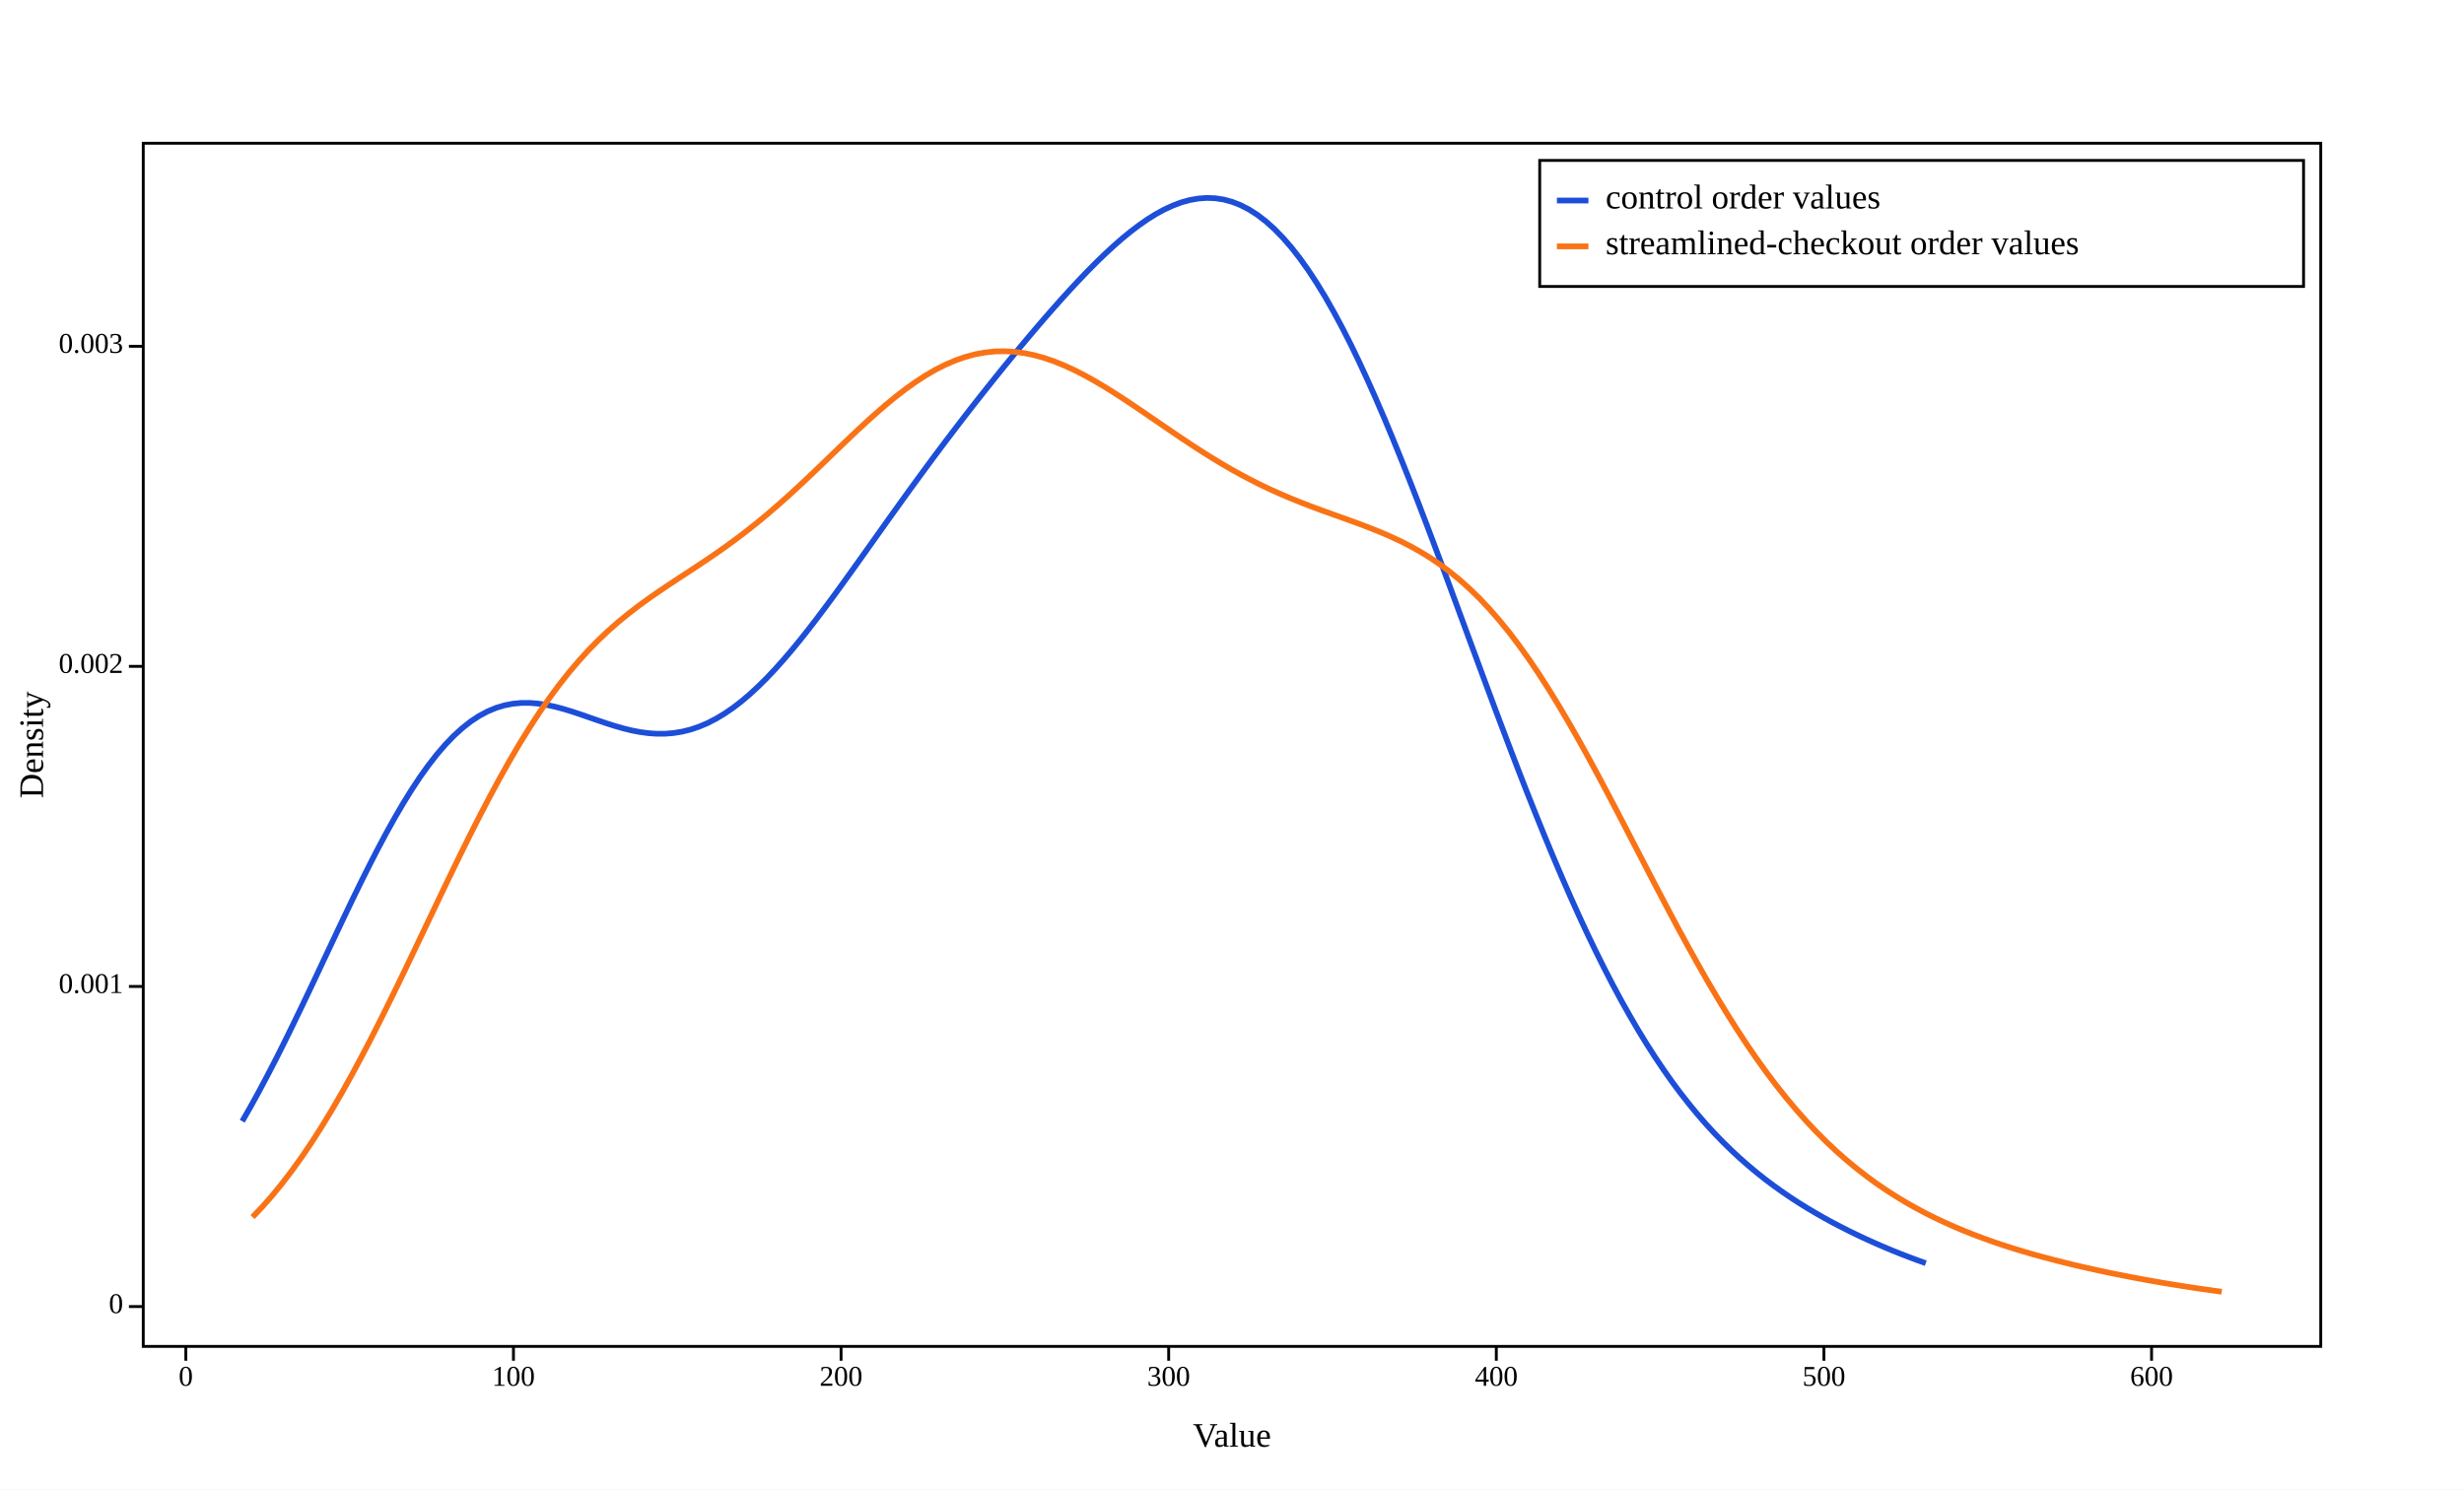
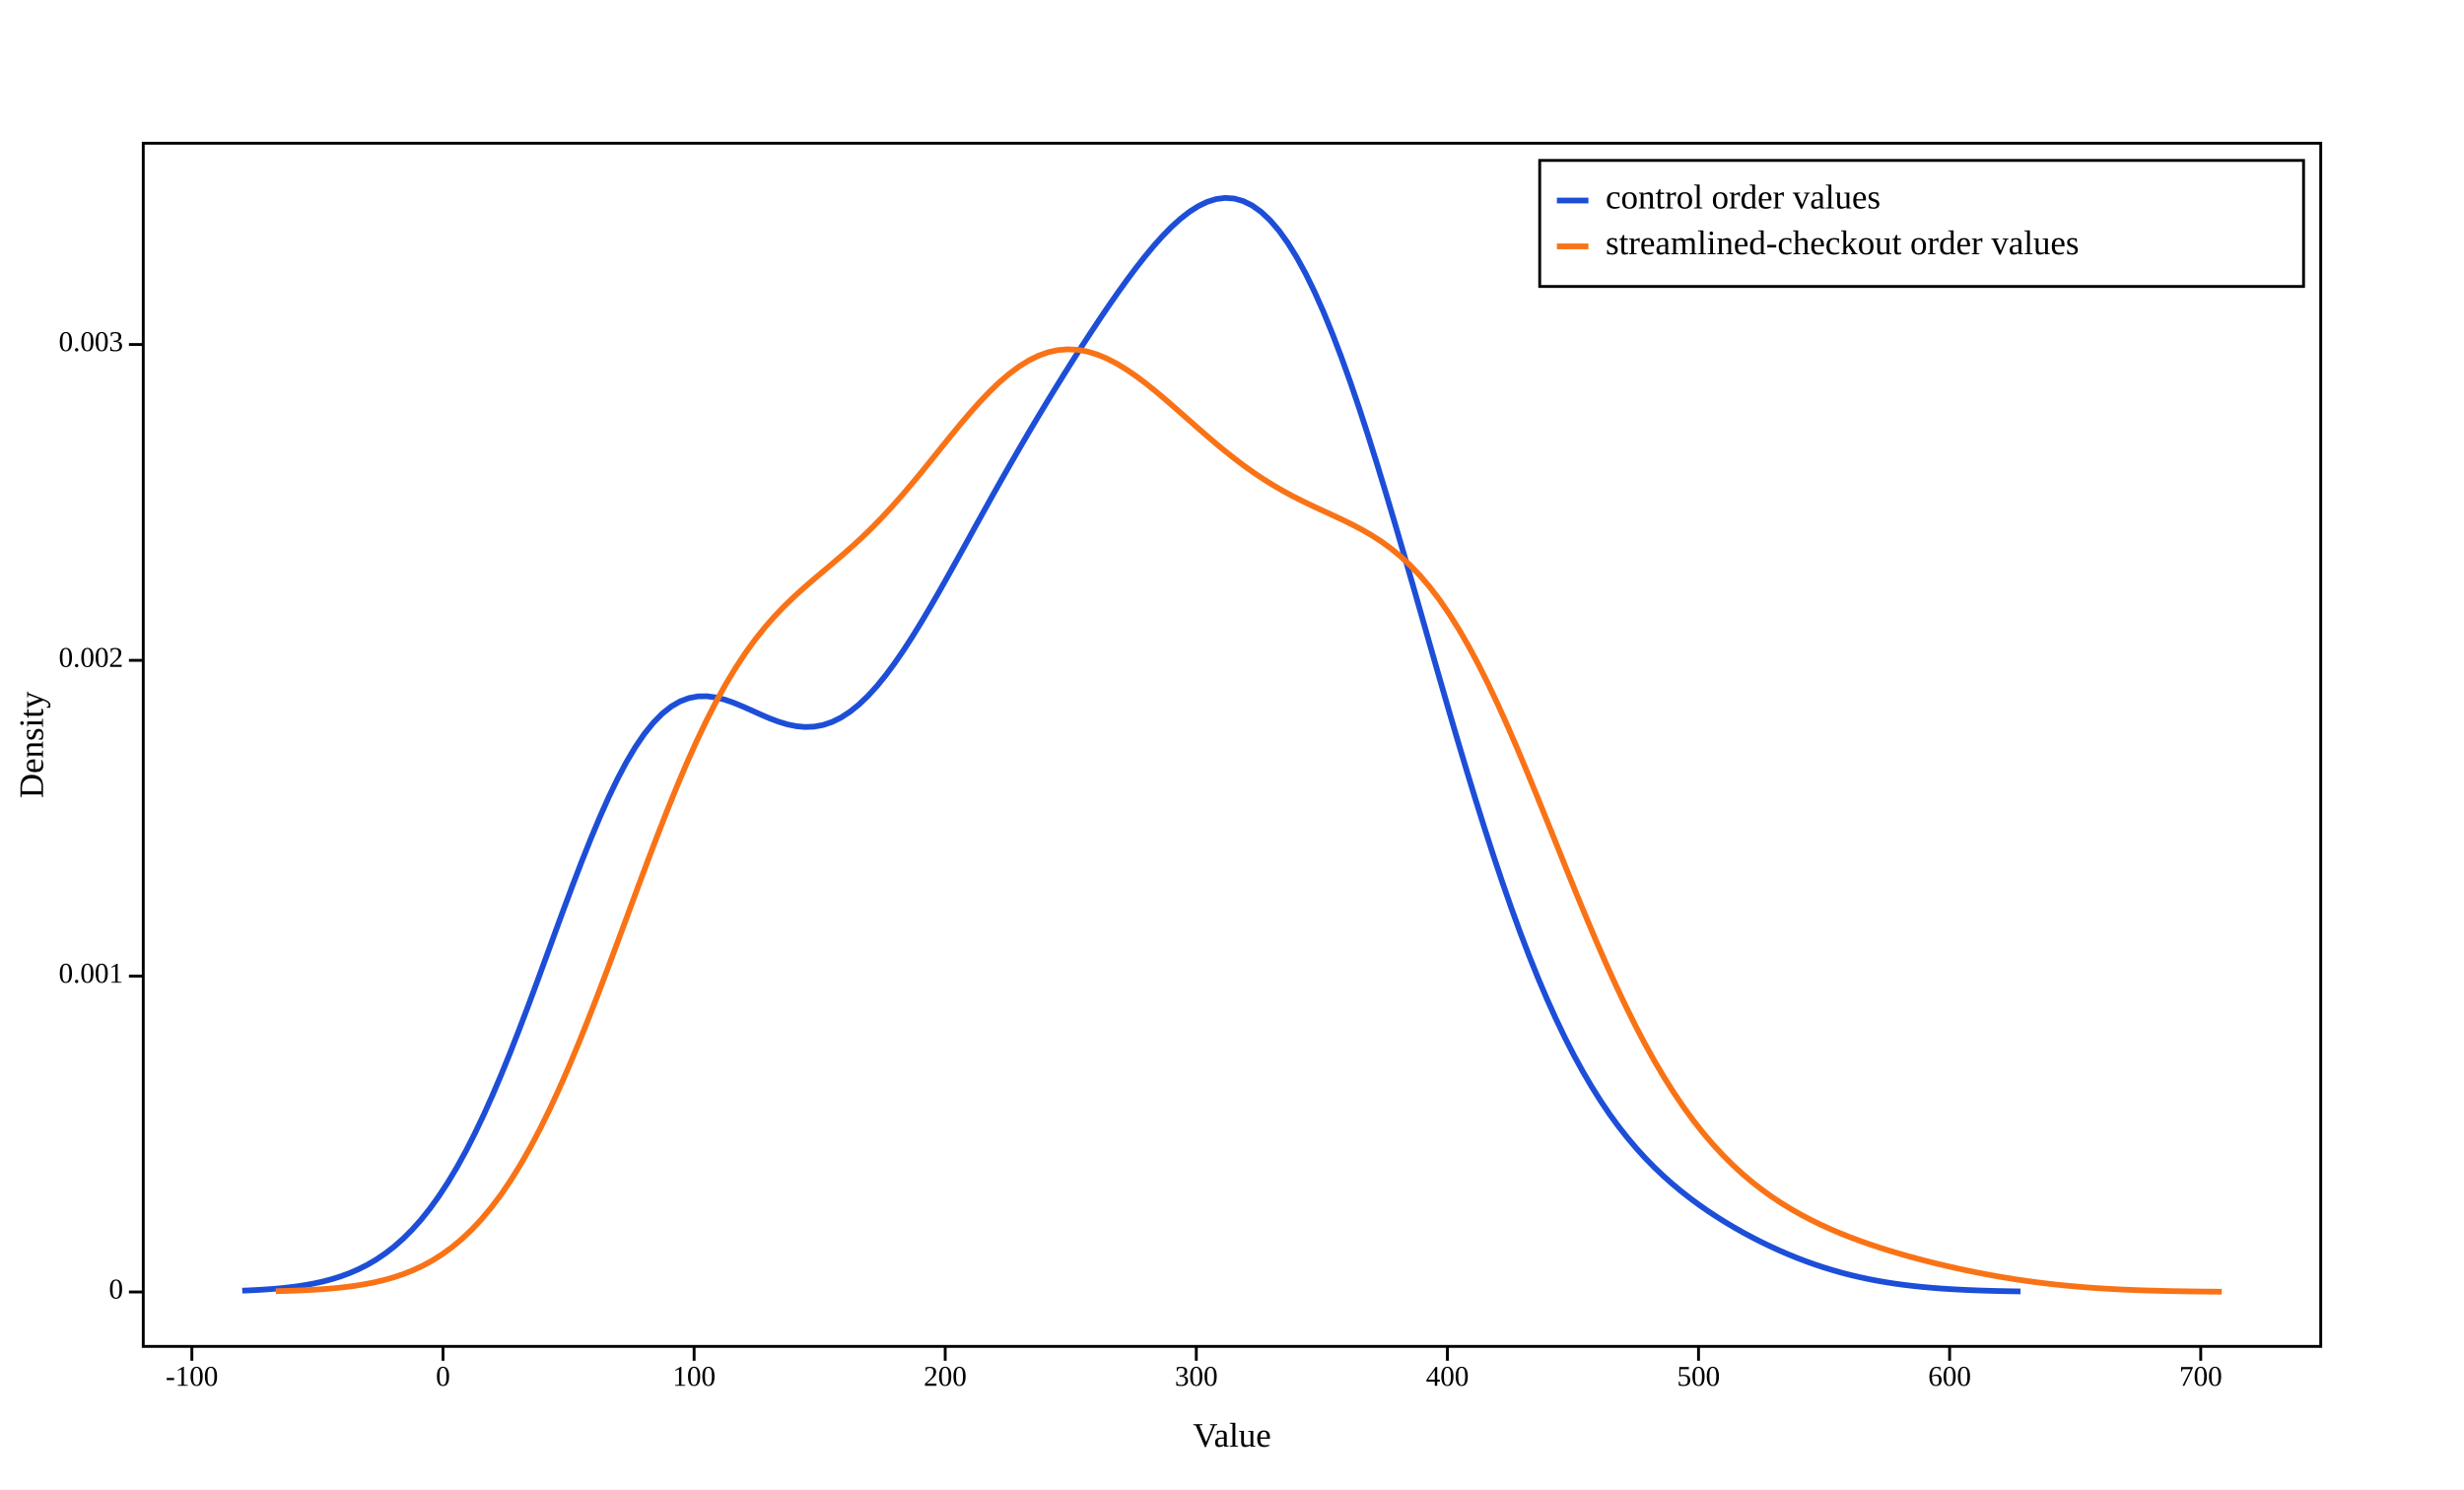
<svg xmlns="http://www.w3.org/2000/svg" width="860" height="520" viewBox="0 0 860 520">
  <rect x="0" y="0" width="860" height="520" fill="#ffffff" />
  <rect x="50" y="50" width="760" height="420" fill="#ffffff" stroke="#000" />
  <clipPath id="dbclip-50-50-760-420">
    <path d="M50 50 L810 50 L810 470 L50 470 Z" />
  </clipPath>
  <g clip-path="url(#dbclip-50-50-760-420)">
-     <polyline fill="none" stroke="#1d4ed8" stroke-width="2" points="84.55,391.40 87.50,386.24 90.45,380.88 93.40,375.32 96.36,369.60 99.31,363.72 102.26,357.71 105.21,351.59 108.17,345.39 111.12,339.13 114.07,332.86 117.03,326.59 119.98,320.35 122.93,314.19 125.88,308.14 128.84,302.22 131.79,296.47 134.74,290.92 137.70,285.61 140.65,280.55 143.60,275.78 146.55,271.31 149.51,267.18 152.46,263.38 155.41,259.95 158.36,256.88 161.32,254.19 164.27,251.87 167.22,249.92 170.18,248.34 173.13,247.11 176.08,246.22 179.03,245.65 181.99,245.37 184.94,245.37 187.89,245.62 190.84,246.08 193.80,246.72 196.75,247.51 199.70,248.41 202.66,249.39 205.61,250.42 208.56,251.44 211.51,252.44 214.47,253.38 217.42,254.23 220.37,254.96 223.32,255.53 226.28,255.93 229.23,256.14 232.18,256.13 235.14,255.88 238.09,255.40 241.04,254.67 243.99,253.67 246.95,252.42 249.90,250.90 252.85,249.13 255.81,247.11 258.76,244.84 261.71,242.34 264.66,239.61 267.62,236.68 270.57,233.55 273.52,230.25 276.47,226.79 279.43,223.18 282.38,219.45 285.33,215.61 288.29,211.68 291.24,207.68 294.19,203.62 297.14,199.52 300.10,195.38 303.05,191.23 306.00,187.08 308.95,182.93 311.91,178.79 314.86,174.68 317.81,170.59 320.77,166.54 323.72,162.52 326.67,158.54 329.62,154.60 332.58,150.71 335.53,146.85 338.48,143.03 341.44,139.26 344.39,135.53 347.34,131.84 350.29,128.18 353.25,124.57 356.20,121.00 359.15,117.48 362.10,114.00 365.06,110.57 368.01,107.20 370.96,103.89 373.92,100.65 376.87,97.49 379.82,94.42 382.77,91.45 385.73,88.60 388.68,85.87 391.63,83.29 394.58,80.87 397.54,78.63 400.49,76.57 403.44,74.73 406.40,73.12 409.35,71.76 412.30,70.65 415.25,69.83 418.21,69.31 421.16,69.09 424.11,69.20 427.07,69.65 430.02,70.45 432.97,71.60 435.92,73.12 438.88,75.01 441.83,77.28 444.78,79.93 447.73,82.95 450.69,86.35 453.64,90.12 456.59,94.26 459.55,98.75 462.50,103.59 465.45,108.77 468.40,114.26 471.36,120.07 474.31,126.17 477.26,132.54 480.21,139.16 483.17,146.02 486.12,153.10 489.07,160.36 492.03,167.80 494.98,175.39 497.93,183.10 500.88,190.92 503.84,198.82 506.79,206.78 509.74,214.78 512.69,222.79 515.65,230.79 518.60,238.77 521.55,246.70 524.51,254.56 527.46,262.33 530.41,270.01 533.36,277.56 536.32,284.98 539.27,292.25 542.22,299.36 545.18,306.30 548.13,313.05 551.08,319.60 554.03,325.96 556.99,332.10 559.94,338.03 562.89,343.75 565.84,349.24 568.80,354.51 571.75,359.56 574.70,364.39 577.66,369.00 580.61,373.39 583.56,377.58 586.51,381.55 589.47,385.33 592.42,388.92 595.37,392.32 598.32,395.54 601.28,398.59 604.23,401.48 607.18,404.22 610.14,406.82 613.09,409.29 616.04,411.63 618.99,413.85 621.95,415.96 624.90,417.98 627.85,419.90 630.81,421.73 633.76,423.48 636.71,425.16 639.66,426.78 642.62,428.32 645.57,429.81 648.52,431.24 651.47,432.62 654.43,433.95 657.38,435.23 660.33,436.47 663.29,437.66 666.24,438.80 669.19,439.90 672.14,440.96" />
-     <polyline fill="none" stroke="#f97316" stroke-width="2" points="88.14,424.87 91.59,421.23 95.05,417.30 98.50,413.08 101.95,408.56 105.41,403.74 108.86,398.63 112.32,393.23 115.77,387.56 119.22,381.62 122.68,375.42 126.13,369.00 129.59,362.37 133.04,355.56 136.49,348.59 139.95,341.50 143.40,334.32 146.85,327.08 150.31,319.83 153.76,312.59 157.22,305.41 160.67,298.31 164.12,291.35 167.58,284.55 171.03,277.94 174.49,271.55 177.94,265.41 181.39,259.53 184.85,253.95 188.30,248.66 191.75,243.68 195.21,239.00 198.66,234.64 202.12,230.57 205.57,226.79 209.02,223.29 212.48,220.03 215.93,217.01 219.39,214.18 222.84,211.53 226.29,209.02 229.75,206.61 233.20,204.29 236.65,202.01 240.11,199.75 243.56,197.48 247.02,195.17 250.47,192.81 253.92,190.36 257.38,187.82 260.83,185.18 264.29,182.44 267.74,179.58 271.19,176.61 274.65,173.54 278.10,170.39 281.55,167.16 285.01,163.87 288.46,160.55 291.92,157.22 295.37,153.90 298.82,150.62 302.28,147.41 305.73,144.30 309.19,141.31 312.64,138.47 316.09,135.81 319.55,133.35 323.00,131.10 326.45,129.09 329.91,127.34 333.36,125.85 336.82,124.63 340.27,123.70 343.72,123.06 347.18,122.69 350.63,122.61 354.09,122.81 357.54,123.27 360.99,123.99 364.45,124.95 367.90,126.13 371.35,127.53 374.81,129.11 378.26,130.87 381.72,132.78 385.17,134.81 388.62,136.95 392.08,139.18 395.53,141.48 398.99,143.82 402.44,146.18 405.89,148.55 409.35,150.91 412.80,153.24 416.25,155.53 419.71,157.76 423.16,159.92 426.62,162.01 430.07,164.01 433.52,165.92 436.98,167.73 440.43,169.46 443.89,171.09 447.34,172.63 450.79,174.09 454.25,175.48 457.70,176.81 461.15,178.09 464.61,179.34 468.06,180.57 471.52,181.81 474.97,183.08 478.42,184.40 481.88,185.79 485.33,187.28 488.79,188.89 492.24,190.65 495.69,192.58 499.15,194.70 502.60,197.04 506.05,199.62 509.51,202.45 512.96,205.54 516.42,208.92 519.87,212.59 523.32,216.55 526.78,220.80 530.23,225.35 533.69,230.19 537.14,235.30 540.59,240.68 544.05,246.31 547.50,252.16 550.95,258.22 554.41,264.45 557.86,270.84 561.32,277.34 564.77,283.93 568.22,290.58 571.68,297.26 575.13,303.93 578.59,310.57 582.04,317.14 585.49,323.62 588.95,329.98 592.40,336.20 595.85,342.26 599.31,348.14 602.76,353.82 606.22,359.29 609.67,364.55 613.12,369.58 616.58,374.39 620.03,378.96 623.49,383.30 626.94,387.41 630.39,391.30 633.85,394.97 637.30,398.43 640.75,401.69 644.21,404.75 647.66,407.62 651.12,410.32 654.57,412.86 658.02,415.23 661.48,417.46 664.93,419.56 668.39,421.52 671.84,423.37 675.29,425.10 678.75,426.73 682.20,428.27 685.65,429.72 689.11,431.09 692.56,432.38 696.02,433.61 699.47,434.77 702.92,435.87 706.38,436.92 709.83,437.92 713.29,438.87 716.74,439.78 720.19,440.66 723.65,441.50 727.10,442.31 730.55,443.08 734.01,443.83 737.46,444.55 740.92,445.24 744.37,445.92 747.82,446.56 751.28,447.19 754.73,447.79 758.19,448.36 761.64,448.92 765.09,449.45 768.55,449.96 772.00,450.45 775.45,450.91" />
+     <polyline fill="none" stroke="#1d4ed8" stroke-width="2" points="84.55,450.54 87.66,450.41 90.78,450.25 93.90,450.04 97.02,449.79 100.14,449.47 103.26,449.09 106.38,448.62 109.50,448.05 112.62,447.37 115.74,446.55 118.85,445.58 121.97,444.43 125.09,443.08 128.21,441.51 131.33,439.68 134.45,437.57 137.57,435.16 140.69,432.41 143.81,429.30 146.93,425.81 150.04,421.91 153.16,417.58 156.28,412.82 159.40,407.61 162.52,401.95 165.64,395.84 168.76,389.30 171.88,382.35 175.00,375.01 178.12,367.32 181.23,359.34 184.35,351.12 187.47,342.71 190.59,334.20 193.71,325.65 196.83,317.15 199.95,308.79 203.07,300.64 206.19,292.80 209.31,285.34 212.42,278.34 215.54,271.87 218.66,265.99 221.78,260.74 224.90,256.17 228.02,252.29 231.14,249.12 234.26,246.64 237.38,244.83 240.50,243.67 243.62,243.09 246.73,243.04 249.85,243.46 252.97,244.24 256.09,245.32 259.21,246.61 262.33,247.99 265.45,249.40 268.57,250.74 271.69,251.91 274.81,252.86 277.92,253.50 281.04,253.78 284.16,253.65 287.28,253.08 290.40,252.03 293.52,250.50 296.64,248.47 299.76,245.97 302.88,242.99 306.00,239.57 309.11,235.75 312.23,231.54 315.35,227.01 318.47,222.19 321.59,217.12 324.71,211.86 327.83,206.44 330.95,200.91 334.07,195.31 337.19,189.67 340.30,184.01 343.42,178.38 346.54,172.78 349.66,167.24 352.78,161.76 355.90,156.35 359.02,151.02 362.14,145.77 365.26,140.59 368.38,135.49 371.49,130.47 374.61,125.52 377.73,120.65 380.85,115.87 383.97,111.17 387.09,106.57 390.21,102.09 393.33,97.75 396.45,93.57 399.57,89.59 402.68,85.83 405.80,82.35 408.92,79.17 412.04,76.35 415.16,73.92 418.28,71.94 421.40,70.44 424.52,69.48 427.64,69.09 430.76,69.31 433.87,70.17 436.99,71.70 440.11,73.91 443.23,76.83 446.35,80.45 449.47,84.78 452.59,89.82 455.71,95.53 458.83,101.91 461.95,108.93 465.06,116.55 468.18,124.72 471.30,133.42 474.42,142.58 477.54,152.16 480.66,162.10 483.78,172.34 486.90,182.84 490.02,193.52 493.14,204.32 496.26,215.21 499.37,226.10 502.49,236.96 505.61,247.73 508.73,258.36 511.85,268.80 514.97,279.01 518.09,288.95 521.21,298.59 524.33,307.90 527.45,316.85 530.56,325.42 533.68,333.59 536.80,341.36 539.92,348.71 543.04,355.64 546.16,362.16 549.28,368.27 552.40,373.98 555.52,379.31 558.64,384.27 561.75,388.88 564.87,393.16 567.99,397.13 571.11,400.82 574.23,404.25 577.35,407.44 580.47,410.41 583.59,413.19 586.71,415.79 589.83,418.23 592.94,420.53 596.06,422.70 599.18,424.76 602.30,426.71 605.42,428.56 608.54,430.32 611.66,431.99 614.78,433.58 617.90,435.08 621.02,436.51 624.13,437.85 627.25,439.12 630.37,440.31 633.49,441.42 636.61,442.45 639.73,443.41 642.85,444.29 645.97,445.10 649.09,445.83 652.21,446.50 655.32,447.10 658.44,447.64 661.56,448.12 664.68,448.54 667.80,448.91 670.92,449.24 674.04,449.52 677.16,449.77 680.28,449.98 683.40,450.15 686.51,450.31 689.63,450.43 692.75,450.54 695.87,450.63 698.99,450.70 702.11,450.76 705.23,450.81" />
+     <polyline fill="none" stroke="#f97316" stroke-width="2" points="96.26,450.73 99.67,450.64 103.08,450.53 106.50,450.38 109.91,450.20 113.32,449.97 116.73,449.69 120.15,449.33 123.56,448.89 126.97,448.35 130.39,447.70 133.80,446.90 137.21,445.95 140.63,444.81 144.04,443.47 147.45,441.89 150.87,440.04 154.28,437.89 157.69,435.42 161.10,432.59 164.52,429.37 167.93,425.74 171.34,421.67 174.76,417.15 178.17,412.15 181.58,406.66 185.00,400.69 188.41,394.23 191.82,387.30 195.23,379.92 198.65,372.12 202.06,363.94 205.47,355.42 208.89,346.62 212.30,337.61 215.71,328.45 219.13,319.22 222.54,309.99 225.95,300.86 229.37,291.88 232.78,283.14 236.19,274.71 239.60,266.65 243.02,259.00 246.43,251.82 249.84,245.12 253.26,238.93 256.67,233.25 260.08,228.06 263.50,223.34 266.91,219.06 270.32,215.17 273.74,211.60 277.15,208.31 280.56,205.22 283.97,202.27 287.39,199.39 290.80,196.51 294.21,193.59 297.63,190.57 301.04,187.42 304.45,184.10 307.87,180.60 311.28,176.92 314.69,173.07 318.10,169.07 321.52,164.94 324.93,160.73 328.34,156.49 331.76,152.26 335.17,148.11 338.58,144.10 342.00,140.27 345.41,136.70 348.82,133.42 352.24,130.49 355.65,127.96 359.06,125.84 362.47,124.16 365.89,122.95 369.30,122.20 372.71,121.93 376.13,122.10 379.54,122.72 382.95,123.75 386.37,125.17 389.78,126.93 393.19,129.01 396.61,131.35 400.02,133.91 403.43,136.66 406.84,139.53 410.26,142.50 413.67,145.51 417.08,148.52 420.50,151.51 423.91,154.43 427.32,157.26 430.74,159.97 434.15,162.55 437.56,164.98 440.97,167.26 444.39,169.38 447.80,171.36 451.21,173.20 454.63,174.93 458.04,176.57 461.45,178.15 464.87,179.72 468.28,181.31 471.69,182.97 475.11,184.76 478.52,186.72 481.93,188.90 485.34,191.37 488.76,194.16 492.17,197.31 495.58,200.88 499.00,204.89 502.41,209.37 505.82,214.33 509.24,219.77 512.65,225.69 516.06,232.08 519.48,238.91 522.89,246.14 526.30,253.73 529.71,261.62 533.13,269.77 536.54,278.10 539.95,286.54 543.37,295.04 546.78,303.53 550.19,311.93 553.61,320.20 557.02,328.28 560.43,336.11 563.85,343.66 567.26,350.89 570.67,357.78 574.08,364.31 577.50,370.46 580.91,376.23 584.32,381.62 587.74,386.65 591.15,391.31 594.56,395.63 597.98,399.62 601.39,403.30 604.80,406.69 608.21,409.82 611.63,412.70 615.04,415.35 618.45,417.80 621.87,420.06 625.28,422.14 628.69,424.07 632.11,425.86 635.52,427.53 638.93,429.08 642.35,430.53 645.76,431.88 649.17,433.16 652.58,434.36 656.00,435.50 659.41,436.57 662.82,437.59 666.24,438.57 669.65,439.49 673.06,440.38 676.48,441.22 679.89,442.03 683.30,442.80 686.72,443.53 690.13,444.22 693.54,444.88 696.95,445.50 700.37,446.08 703.78,446.62 707.19,447.12 710.61,447.59 714.02,448.01 717.43,448.40 720.85,448.75 724.26,449.07 727.67,449.35 731.08,449.60 734.50,449.82 737.91,450.01 741.32,450.18 744.74,450.32 748.15,450.44 751.56,450.54 754.98,450.63 758.39,450.70 761.80,450.76 765.22,450.81 768.63,450.85 772.04,450.88 775.45,450.91" />
  </g>
-   <line class="x-tick" x1="64.86" y1="470.00" x2="64.86" y2="475.00" stroke="#000" />
-   <text class="tick-label tick-label-x" x="64.86" y="477.00" text-anchor="middle" dominant-baseline="hanging" font-size="10" fill="#000">0</text>
-   <line class="x-tick" x1="179.21" y1="470.00" x2="179.21" y2="475.00" stroke="#000" />
-   <text class="tick-label tick-label-x" x="179.21" y="477.00" text-anchor="middle" dominant-baseline="hanging" font-size="10" fill="#000">100</text>
-   <line class="x-tick" x1="293.55" y1="470.00" x2="293.55" y2="475.00" stroke="#000" />
-   <text class="tick-label tick-label-x" x="293.55" y="477.00" text-anchor="middle" dominant-baseline="hanging" font-size="10" fill="#000">200</text>
-   <line class="x-tick" x1="407.90" y1="470.00" x2="407.90" y2="475.00" stroke="#000" />
-   <text class="tick-label tick-label-x" x="407.90" y="477.00" text-anchor="middle" dominant-baseline="hanging" font-size="10" fill="#000">300</text>
-   <line class="x-tick" x1="522.25" y1="470.00" x2="522.25" y2="475.00" stroke="#000" />
-   <text class="tick-label tick-label-x" x="522.25" y="477.00" text-anchor="middle" dominant-baseline="hanging" font-size="10" fill="#000">400</text>
-   <line class="x-tick" x1="636.60" y1="470.00" x2="636.60" y2="475.00" stroke="#000" />
-   <text class="tick-label tick-label-x" x="636.60" y="477.00" text-anchor="middle" dominant-baseline="hanging" font-size="10" fill="#000">500</text>
-   <line class="x-tick" x1="750.95" y1="470.00" x2="750.95" y2="475.00" stroke="#000" />
-   <text class="tick-label tick-label-x" x="750.95" y="477.00" text-anchor="middle" dominant-baseline="hanging" font-size="10" fill="#000">600</text>
-   <line class="y-tick" x1="50.00" y1="456.09" x2="45.00" y2="456.09" stroke="#000" />
-   <text class="tick-label tick-label-y" x="43.00" y="456.09" text-anchor="end" dominant-baseline="middle" font-size="10" fill="#000">0</text>
-   <line class="y-tick" x1="50.00" y1="344.35" x2="45.00" y2="344.35" stroke="#000" />
-   <text class="tick-label tick-label-y" x="43.00" y="344.35" text-anchor="end" dominant-baseline="middle" font-size="10" fill="#000">0.001</text>
-   <line class="y-tick" x1="50.00" y1="232.61" x2="45.00" y2="232.61" stroke="#000" />
-   <text class="tick-label tick-label-y" x="43.00" y="232.61" text-anchor="end" dominant-baseline="middle" font-size="10" fill="#000">0.002</text>
-   <line class="y-tick" x1="50.00" y1="120.88" x2="45.00" y2="120.88" stroke="#000" />
-   <text class="tick-label tick-label-y" x="43.00" y="120.88" text-anchor="end" dominant-baseline="middle" font-size="10" fill="#000">0.003</text>
+   <line class="x-tick" x1="66.97" y1="470.00" x2="66.97" y2="475.00" stroke="#000" />
+   <text class="tick-label tick-label-x" x="66.97" y="477.00" text-anchor="middle" dominant-baseline="hanging" font-size="10" fill="#000">-100</text>
+   <line class="x-tick" x1="154.62" y1="470.00" x2="154.62" y2="475.00" stroke="#000" />
+   <text class="tick-label tick-label-x" x="154.62" y="477.00" text-anchor="middle" dominant-baseline="hanging" font-size="10" fill="#000">0</text>
+   <line class="x-tick" x1="242.26" y1="470.00" x2="242.26" y2="475.00" stroke="#000" />
+   <text class="tick-label tick-label-x" x="242.26" y="477.00" text-anchor="middle" dominant-baseline="hanging" font-size="10" fill="#000">100</text>
+   <line class="x-tick" x1="329.90" y1="470.00" x2="329.90" y2="475.00" stroke="#000" />
+   <text class="tick-label tick-label-x" x="329.90" y="477.00" text-anchor="middle" dominant-baseline="hanging" font-size="10" fill="#000">200</text>
+   <line class="x-tick" x1="417.54" y1="470.00" x2="417.54" y2="475.00" stroke="#000" />
+   <text class="tick-label tick-label-x" x="417.54" y="477.00" text-anchor="middle" dominant-baseline="hanging" font-size="10" fill="#000">300</text>
+   <line class="x-tick" x1="505.18" y1="470.00" x2="505.18" y2="475.00" stroke="#000" />
+   <text class="tick-label tick-label-x" x="505.18" y="477.00" text-anchor="middle" dominant-baseline="hanging" font-size="10" fill="#000">400</text>
+   <line class="x-tick" x1="592.83" y1="470.00" x2="592.83" y2="475.00" stroke="#000" />
+   <text class="tick-label tick-label-x" x="592.83" y="477.00" text-anchor="middle" dominant-baseline="hanging" font-size="10" fill="#000">500</text>
+   <line class="x-tick" x1="680.47" y1="470.00" x2="680.47" y2="475.00" stroke="#000" />
+   <text class="tick-label tick-label-x" x="680.47" y="477.00" text-anchor="middle" dominant-baseline="hanging" font-size="10" fill="#000">600</text>
+   <line class="x-tick" x1="768.11" y1="470.00" x2="768.11" y2="475.00" stroke="#000" />
+   <text class="tick-label tick-label-x" x="768.11" y="477.00" text-anchor="middle" dominant-baseline="hanging" font-size="10" fill="#000">700</text>
+   <line class="y-tick" x1="50.00" y1="451.00" x2="45.00" y2="451.00" stroke="#000" />
+   <text class="tick-label tick-label-y" x="43.00" y="451.00" text-anchor="end" dominant-baseline="middle" font-size="10" fill="#000">0</text>
+   <line class="y-tick" x1="50.00" y1="340.75" x2="45.00" y2="340.75" stroke="#000" />
+   <text class="tick-label tick-label-y" x="43.00" y="340.75" text-anchor="end" dominant-baseline="middle" font-size="10" fill="#000">0.001</text>
+   <line class="y-tick" x1="50.00" y1="230.51" x2="45.00" y2="230.51" stroke="#000" />
+   <text class="tick-label tick-label-y" x="43.00" y="230.51" text-anchor="end" dominant-baseline="middle" font-size="10" fill="#000">0.002</text>
+   <line class="y-tick" x1="50.00" y1="120.26" x2="45.00" y2="120.26" stroke="#000" />
+   <text class="tick-label tick-label-y" x="43.00" y="120.26" text-anchor="end" dominant-baseline="middle" font-size="10" fill="#000">0.003</text>
  <text x="430" y="505" text-anchor="middle" font-size="12" fill="#000">Value</text>
  <text x="15" y="260" text-anchor="middle" font-size="12" fill="#000" transform="rotate(-90 15 260)">Density</text>
  <g class="legend">
    <rect class="legend-box" x="537.40" y="56.00" width="266.60" height="44.00" fill="#ffffff" stroke="#000000" />
    <line class="legend-line" x1="543.40" y1="70.00" x2="554.40" y2="70.00" stroke="#1d4ed8" stroke-width="2" />
    <text class="legend-label" x="560.40" y="70.00" text-anchor="start" dominant-baseline="middle" font-size="12" fill="#000">control order values</text>
    <line class="legend-line" x1="543.40" y1="86.00" x2="554.40" y2="86.00" stroke="#f97316" stroke-width="2" />
    <text class="legend-label" x="560.40" y="86.00" text-anchor="start" dominant-baseline="middle" font-size="12" fill="#000">streamlined-checkout order values</text>
  </g>
</svg>
